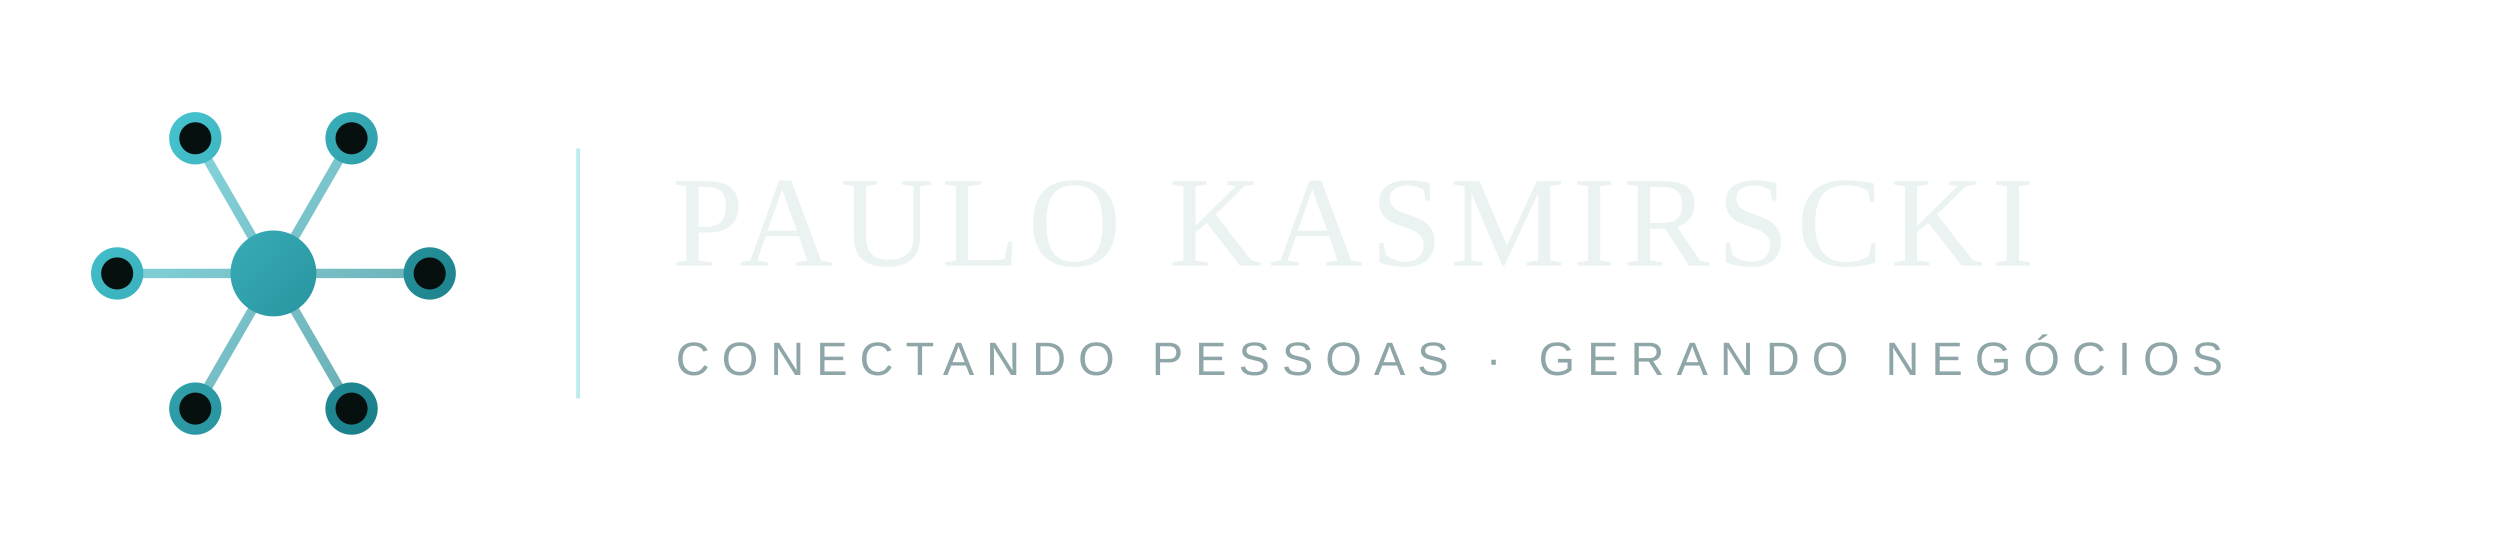
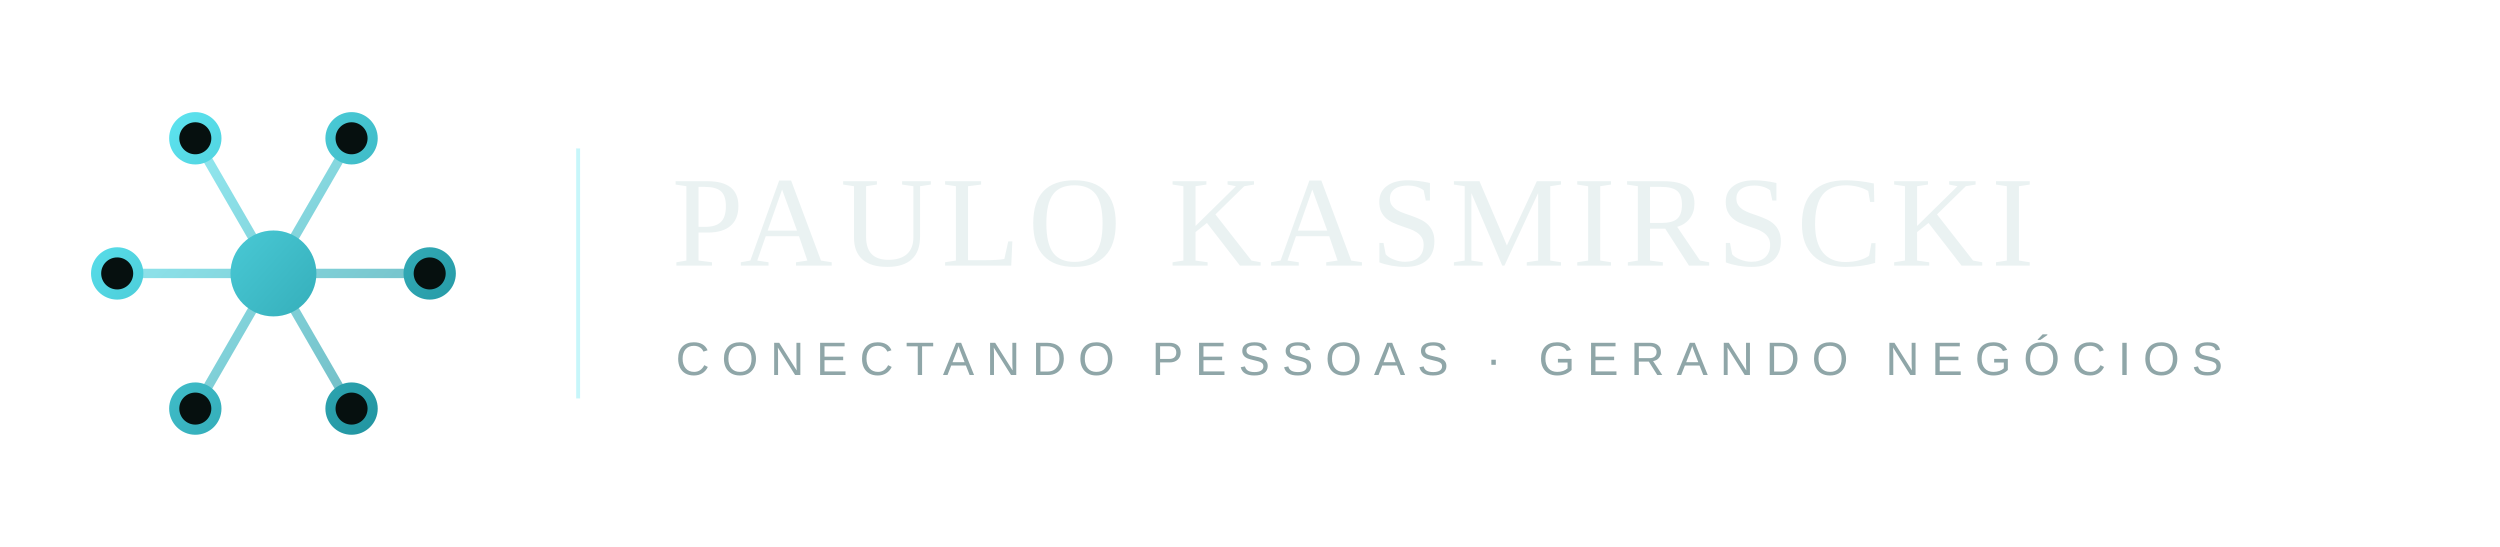
<svg xmlns="http://www.w3.org/2000/svg" width="640" height="140" viewBox="0 0 640 140" fill="none" role="img" aria-label="Paulo Kasmirscki — Conectando pessoas e gerando negócios">
  <defs>
    <linearGradient id="petrolh" x1="20" y1="30" x2="110" y2="110" gradientUnits="userSpaceOnUse">
-       <stop offset="0" stop-color="#48c6d2" />
-       <stop offset="1" stop-color="#0e6b75" />
+       <stop offset="0" stop-color="#5fe6f2" />
+       <stop offset="1" stop-color="#12808c" />
    </linearGradient>
  </defs>
  <g transform="translate(10,10)">
    <g stroke="url(#petrolh)" stroke-width="2.4" opacity="0.65">
      <line x1="60" y1="60" x2="100" y2="60" />
      <line x1="60" y1="60" x2="80" y2="94.6" />
      <line x1="60" y1="60" x2="40" y2="94.6" />
      <line x1="60" y1="60" x2="20" y2="60" />
      <line x1="60" y1="60" x2="40" y2="25.4" />
      <line x1="60" y1="60" x2="80" y2="25.4" />
    </g>
    <g fill="#06100f" stroke="url(#petrolh)" stroke-width="2.6">
      <circle cx="100" cy="60" r="5.4" />
      <circle cx="80" cy="94.6" r="5.4" />
      <circle cx="40" cy="94.6" r="5.4" />
      <circle cx="20" cy="60" r="5.4" />
      <circle cx="40" cy="25.4" r="5.4" />
      <circle cx="80" cy="25.4" r="5.4" />
    </g>
    <circle cx="60" cy="60" r="11" fill="url(#petrolh)" />
  </g>
-   <line x1="148" y1="38" x2="148" y2="102" stroke="#48c6d2" stroke-width="1" opacity="0.35" />
+   <line x1="148" y1="38" x2="148" y2="102" stroke="#5fe6f2" stroke-width="1" opacity="0.35" />
  <text x="172" y="68" font-family="Georgia, 'Times New Roman', serif" font-size="33" letter-spacing="2" fill="#eaf2f2">PAULO KASMIRSCKI</text>
  <text x="173" y="96" font-family="Arial, Helvetica, sans-serif" font-size="12" letter-spacing="3.1" fill="#8fa6a8">CONECTANDO PESSOAS · GERANDO NEGÓCIOS</text>
</svg>
